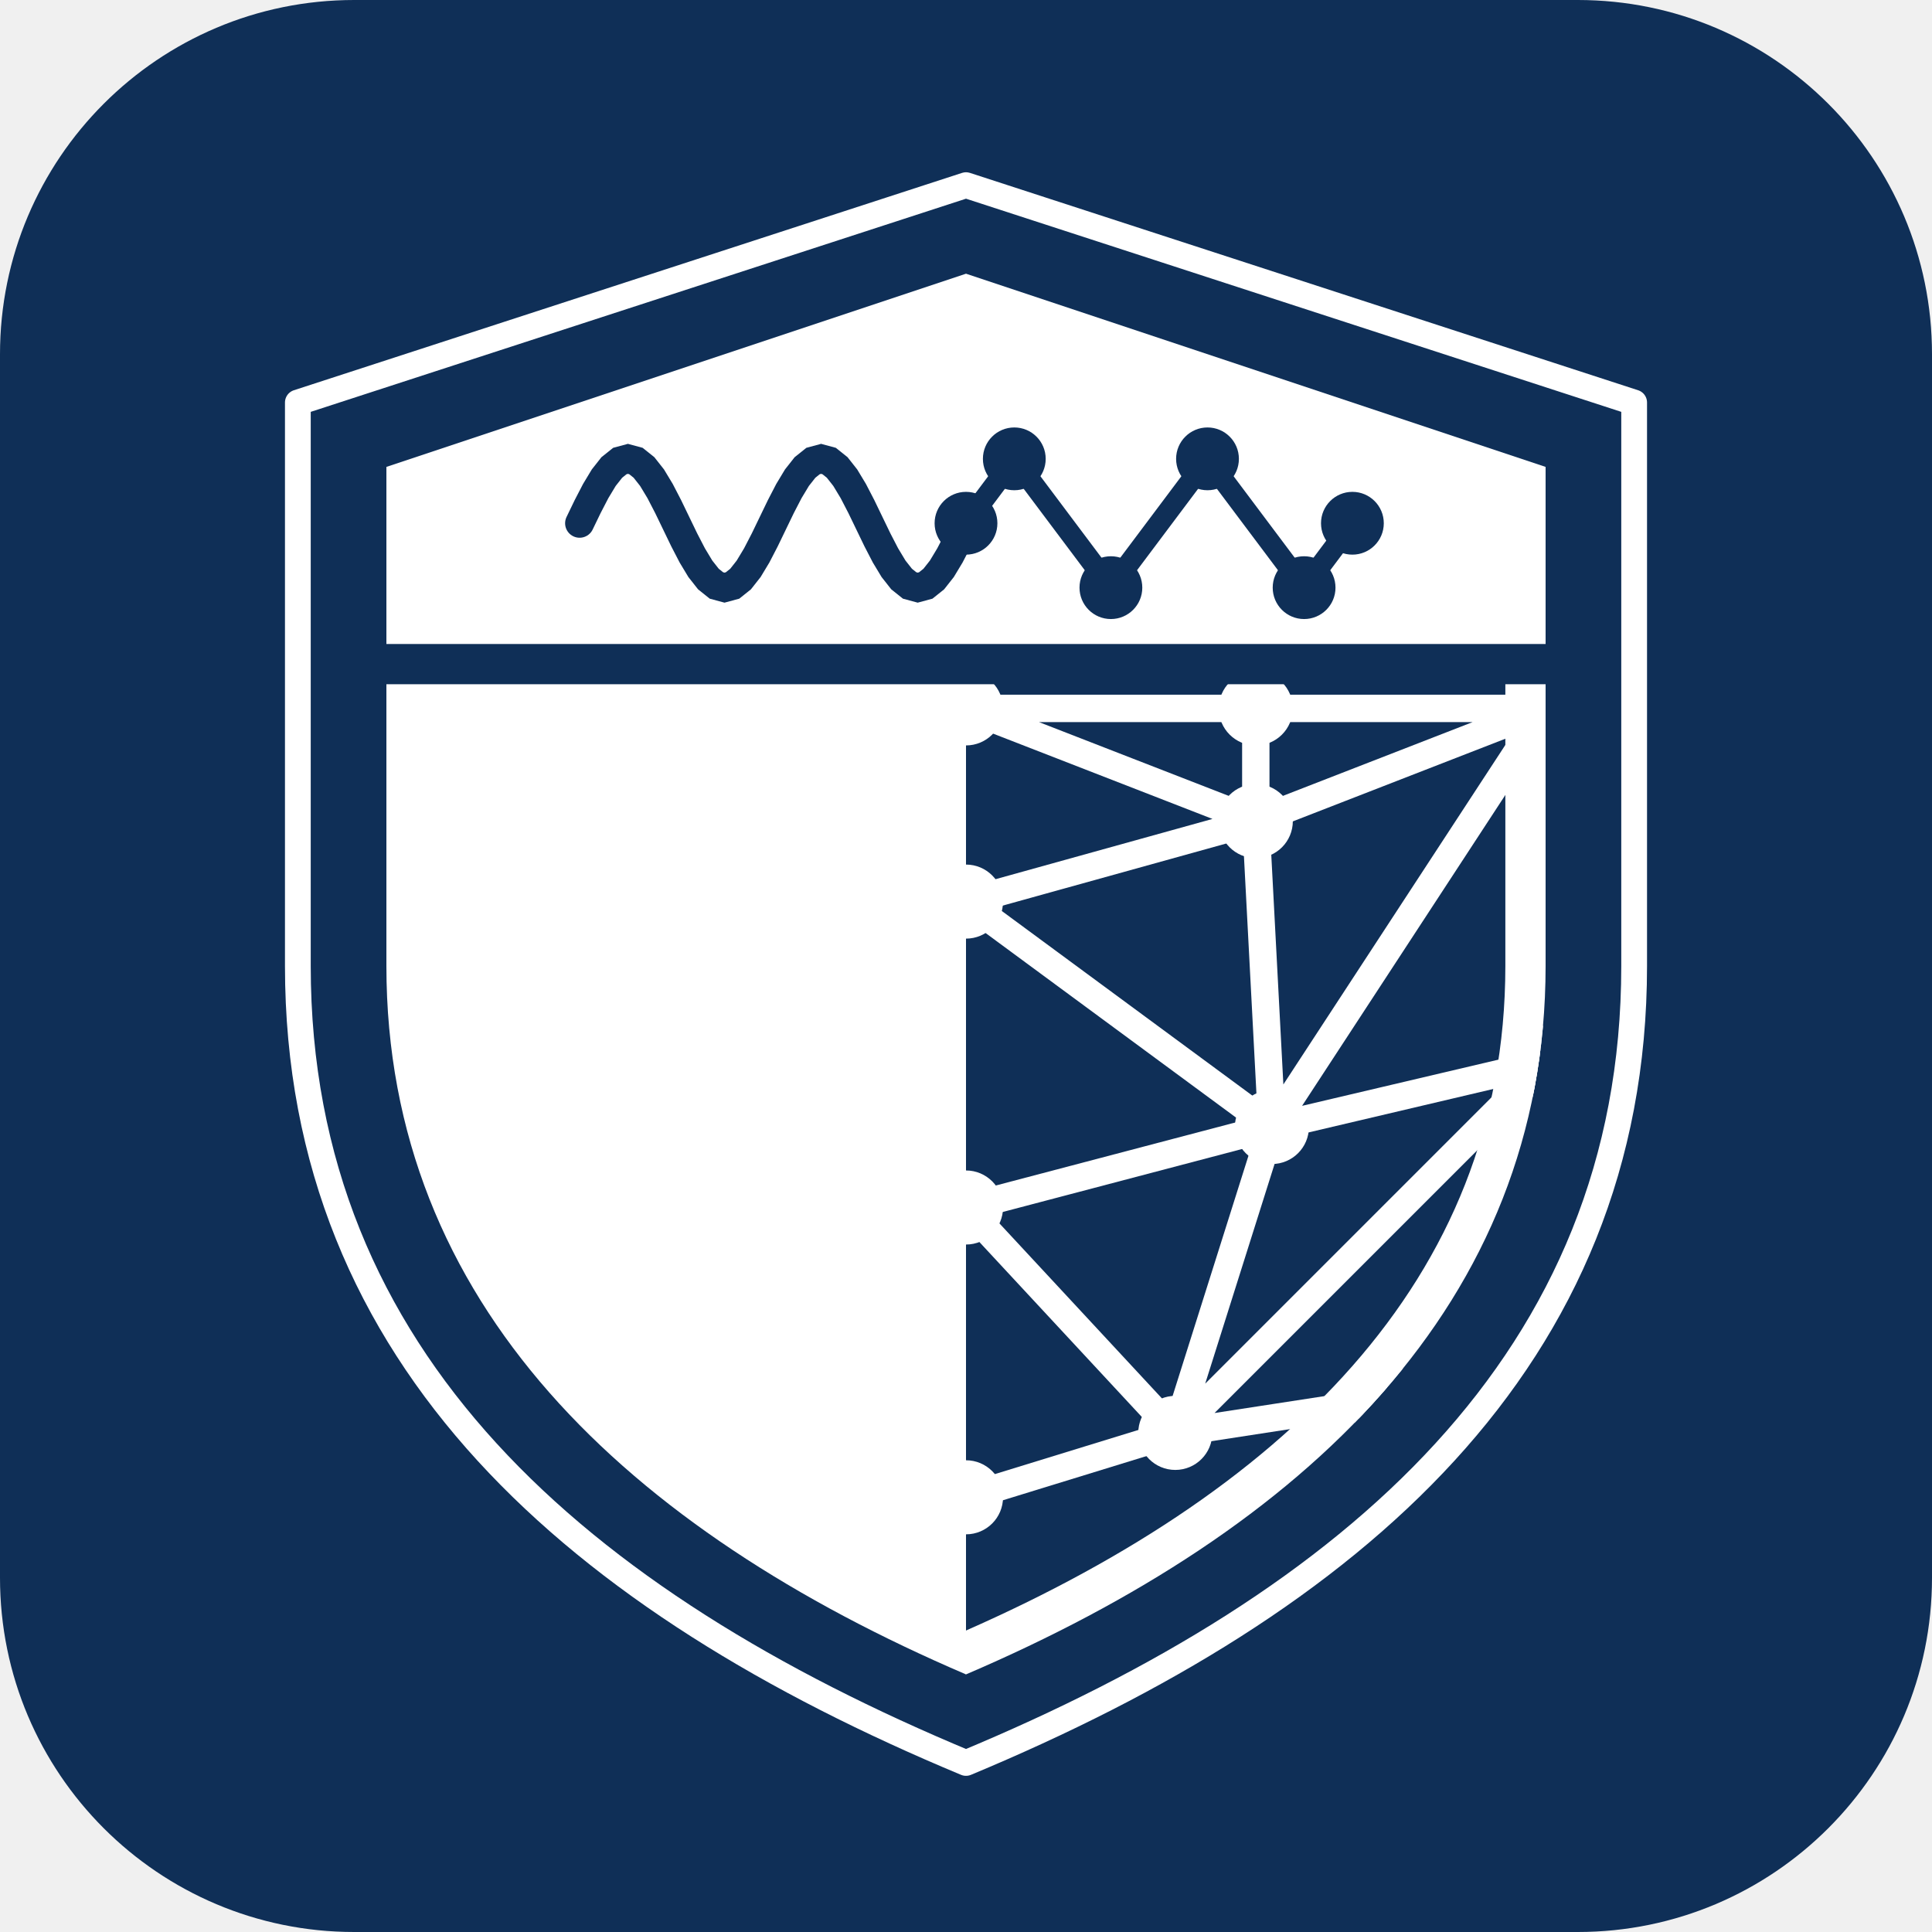
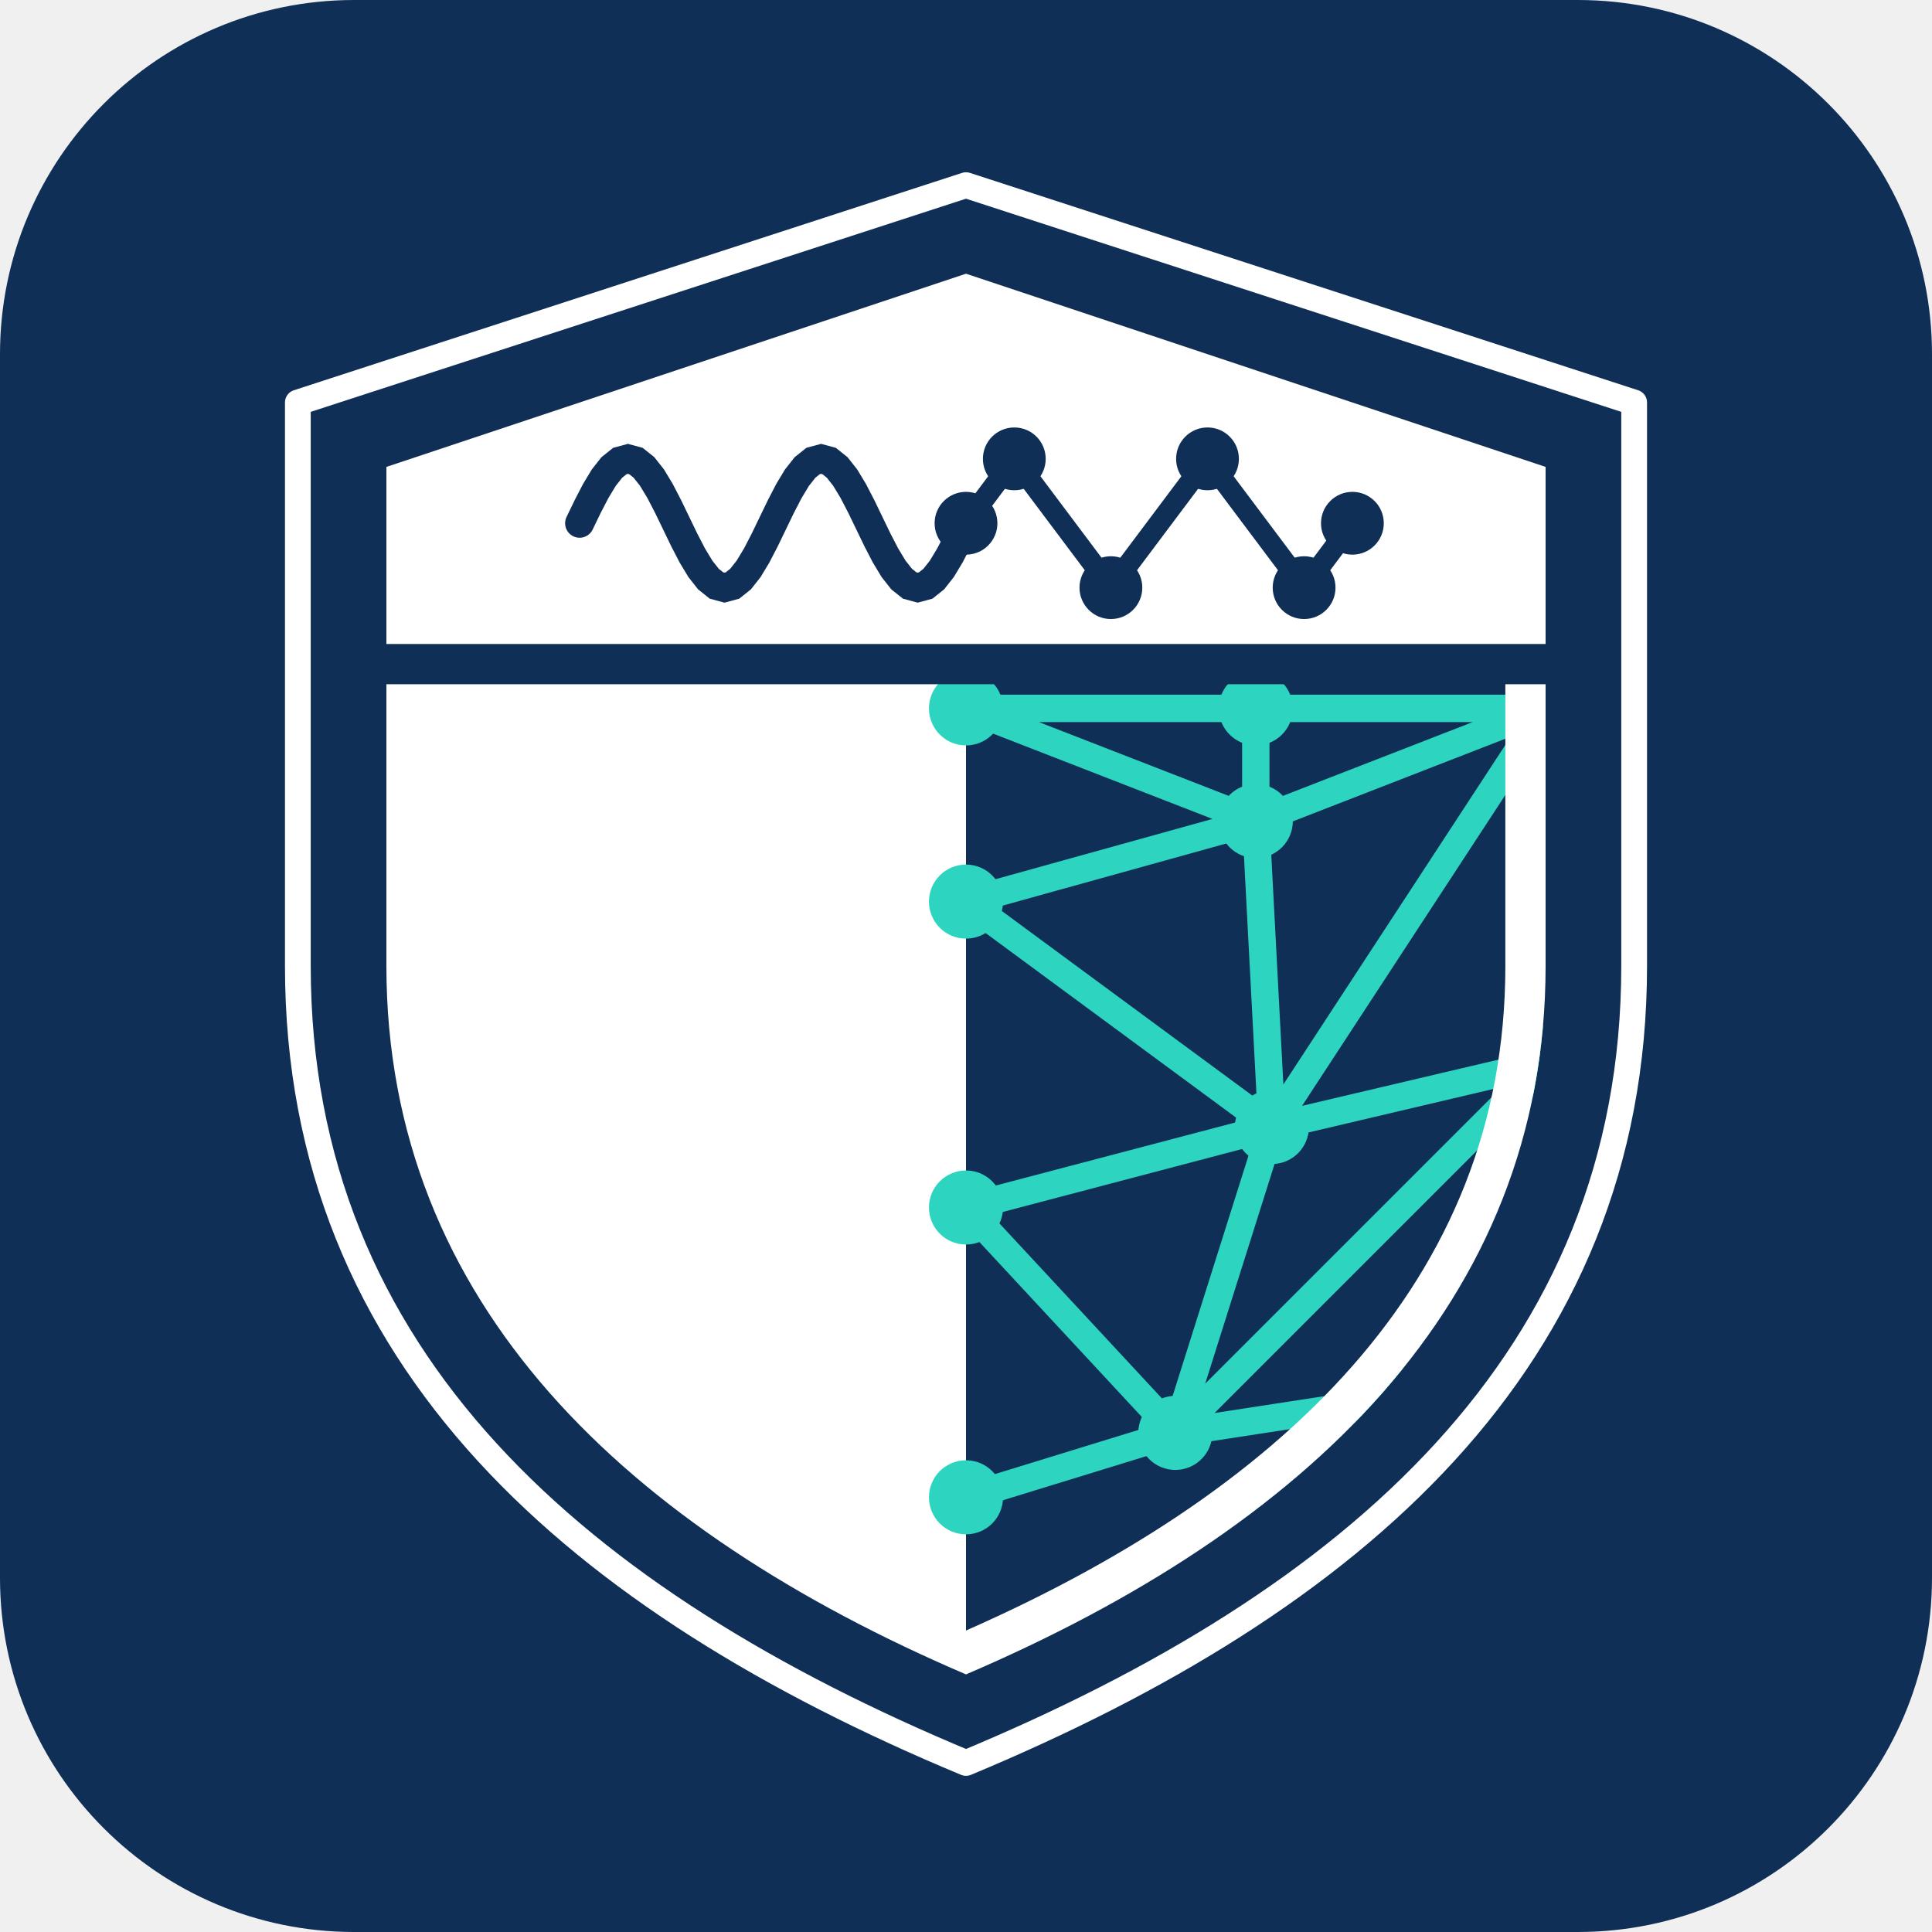
<svg xmlns="http://www.w3.org/2000/svg" viewBox="-20 -20 240 240" role="img" aria-label="ACPS Lab">
  <rect x="-20" y="-20" width="240" height="240" rx="44" fill="#0f2f57" />
  <defs>
    <clipPath id="ic-clip">
      <path d="M100 14 L172 38 V100 C172 142 142 170 100 188 C58 170 28 142 28 100 V38 Z" />
    </clipPath>
    <mask id="ic-ko" maskUnits="userSpaceOnUse" x="0" y="0" width="200" height="200">
      <rect width="200" height="200" fill="#fff" />
      <path d="M52.0 45.00 L53.0 42.93 L54.0 41.00 L55.0 39.34 L56.0 38.07 L57.0 37.27 L58.0 37.00 L59.0 37.27 L60.0 38.07 L61.0 39.34 L62.0 41.00 L63.0 42.93 L64.0 45.00 L65.0 47.07 L66.0 49.00 L67.0 50.66 L68.0 51.93 L69.0 52.73 L70.0 53.00 L71.0 52.73 L72.0 51.93 L73.0 50.66 L74.0 49.00 L75.0 47.07 L76.0 45.00 L77.0 42.93 L78.0 41.00 L79.0 39.34 L80.0 38.07 L81.0 37.27 L82.0 37.00 L83.0 37.27 L84.0 38.07 L85.0 39.34 L86.0 41.00 L87.0 42.93 L88.0 45.00 L89.0 47.07 L90.0 49.00 L91.0 50.66 L92.0 51.93 L93.0 52.73 L94.0 53.00 L95.0 52.73 L96.0 51.93 L97.0 50.66 L98.0 49.00 L99.0 47.07 L100.0 45.00" fill="none" stroke="#000" stroke-width="3.6" stroke-linecap="round" />
      <path d="M100 45.00 L106 37.00 L118 53.00 L130 37.00 L142 53.00 L148 45.00" fill="none" stroke="#000" stroke-width="2.6" stroke-linejoin="miter" stroke-linecap="round" />
      <circle cx="100" cy="45.00" r="3.9" fill="#000" />
      <circle cx="106" cy="37.00" r="3.9" fill="#000" />
      <circle cx="118" cy="53.00" r="3.9" fill="#000" />
      <circle cx="130" cy="37.00" r="3.9" fill="#000" />
      <circle cx="142" cy="53.00" r="3.9" fill="#000" />
      <circle cx="148" cy="45.00" r="3.9" fill="#000" />
      <rect x="0" y="60" width="200" height="5" fill="#000" />
    </mask>
  </defs>
  <path d="M100 3 L183 30 V100 C183 149 148 179 100 199 C52 179 17 149 17 100 V30 Z" fill="none" stroke="#ffffff" stroke-width="3.2" stroke-linejoin="round" />
  <g mask="url(#ic-ko)">
    <g clip-path="url(#ic-clip)">
      <rect x="0" y="0" width="200" height="62" fill="#ffffff" />
      <rect x="0" y="62" width="100" height="140" fill="#ffffff" />
    </g>
    <g clip-path="url(#ic-clip)">
-       <path d="M172 56 V100 C172 142 142 170 100 188" fill="none" stroke="#ffffff" stroke-width="10" stroke-linejoin="round" />
-     </g>
-     <g clip-path="url(#ic-clip)">
-       <path d="M136 82 L172 68 M136 82 L100 92 M136 82 L138 120 M100 92 L138 120 M172 68 L138 120 M138 120 L172 112 M138 120 L100 130 M138 120 L126 158 M100 130 L126 158 M172 112 L126 158 M126 158 L100 166 M126 158 L152 154 M100 68 L136 82 M136 68 L136 82 M100 68 L172 68" fill="none" stroke="#ffffff" stroke-width="3.4" stroke-linecap="round" />
-       <g fill="#ffffff">
+       <path d="M136 82 L172 68 M136 82 L100 92 M136 82 L138 120 M100 92 L138 120 M172 68 L138 120 M138 120 L172 112 M138 120 L100 130 M138 120 L126 158 M100 130 L126 158 M172 112 L126 158 M126 158 L100 166 M126 158 L152 154 M100 68 L136 82 M136 68 L136 82 M100 68 L172 68" fill="none" stroke="#2dd4bf" stroke-width="3.4" stroke-linecap="round" />
+       <g fill="#2dd4bf">
        <circle cx="172" cy="68" r="4.6" />
        <circle cx="172" cy="112" r="4.6" />
        <circle cx="152" cy="154" r="4.6" />
        <circle cx="136" cy="82" r="4.6" />
        <circle cx="138" cy="120" r="4.6" />
        <circle cx="126" cy="158" r="4.6" />
        <circle cx="100" cy="92" r="4.6" />
        <circle cx="100" cy="130" r="4.6" />
        <circle cx="100" cy="166" r="4.6" />
        <circle cx="100" cy="68" r="4.6" />
        <circle cx="136" cy="68" r="4.6" />
      </g>
    </g>
+     <g clip-path="url(#ic-clip)">
+       <path d="M172 56 V100 C172 142 142 170 100 188" fill="none" stroke="#ffffff" stroke-width="10" stroke-linejoin="round" />
+     </g>
  </g>
</svg>
